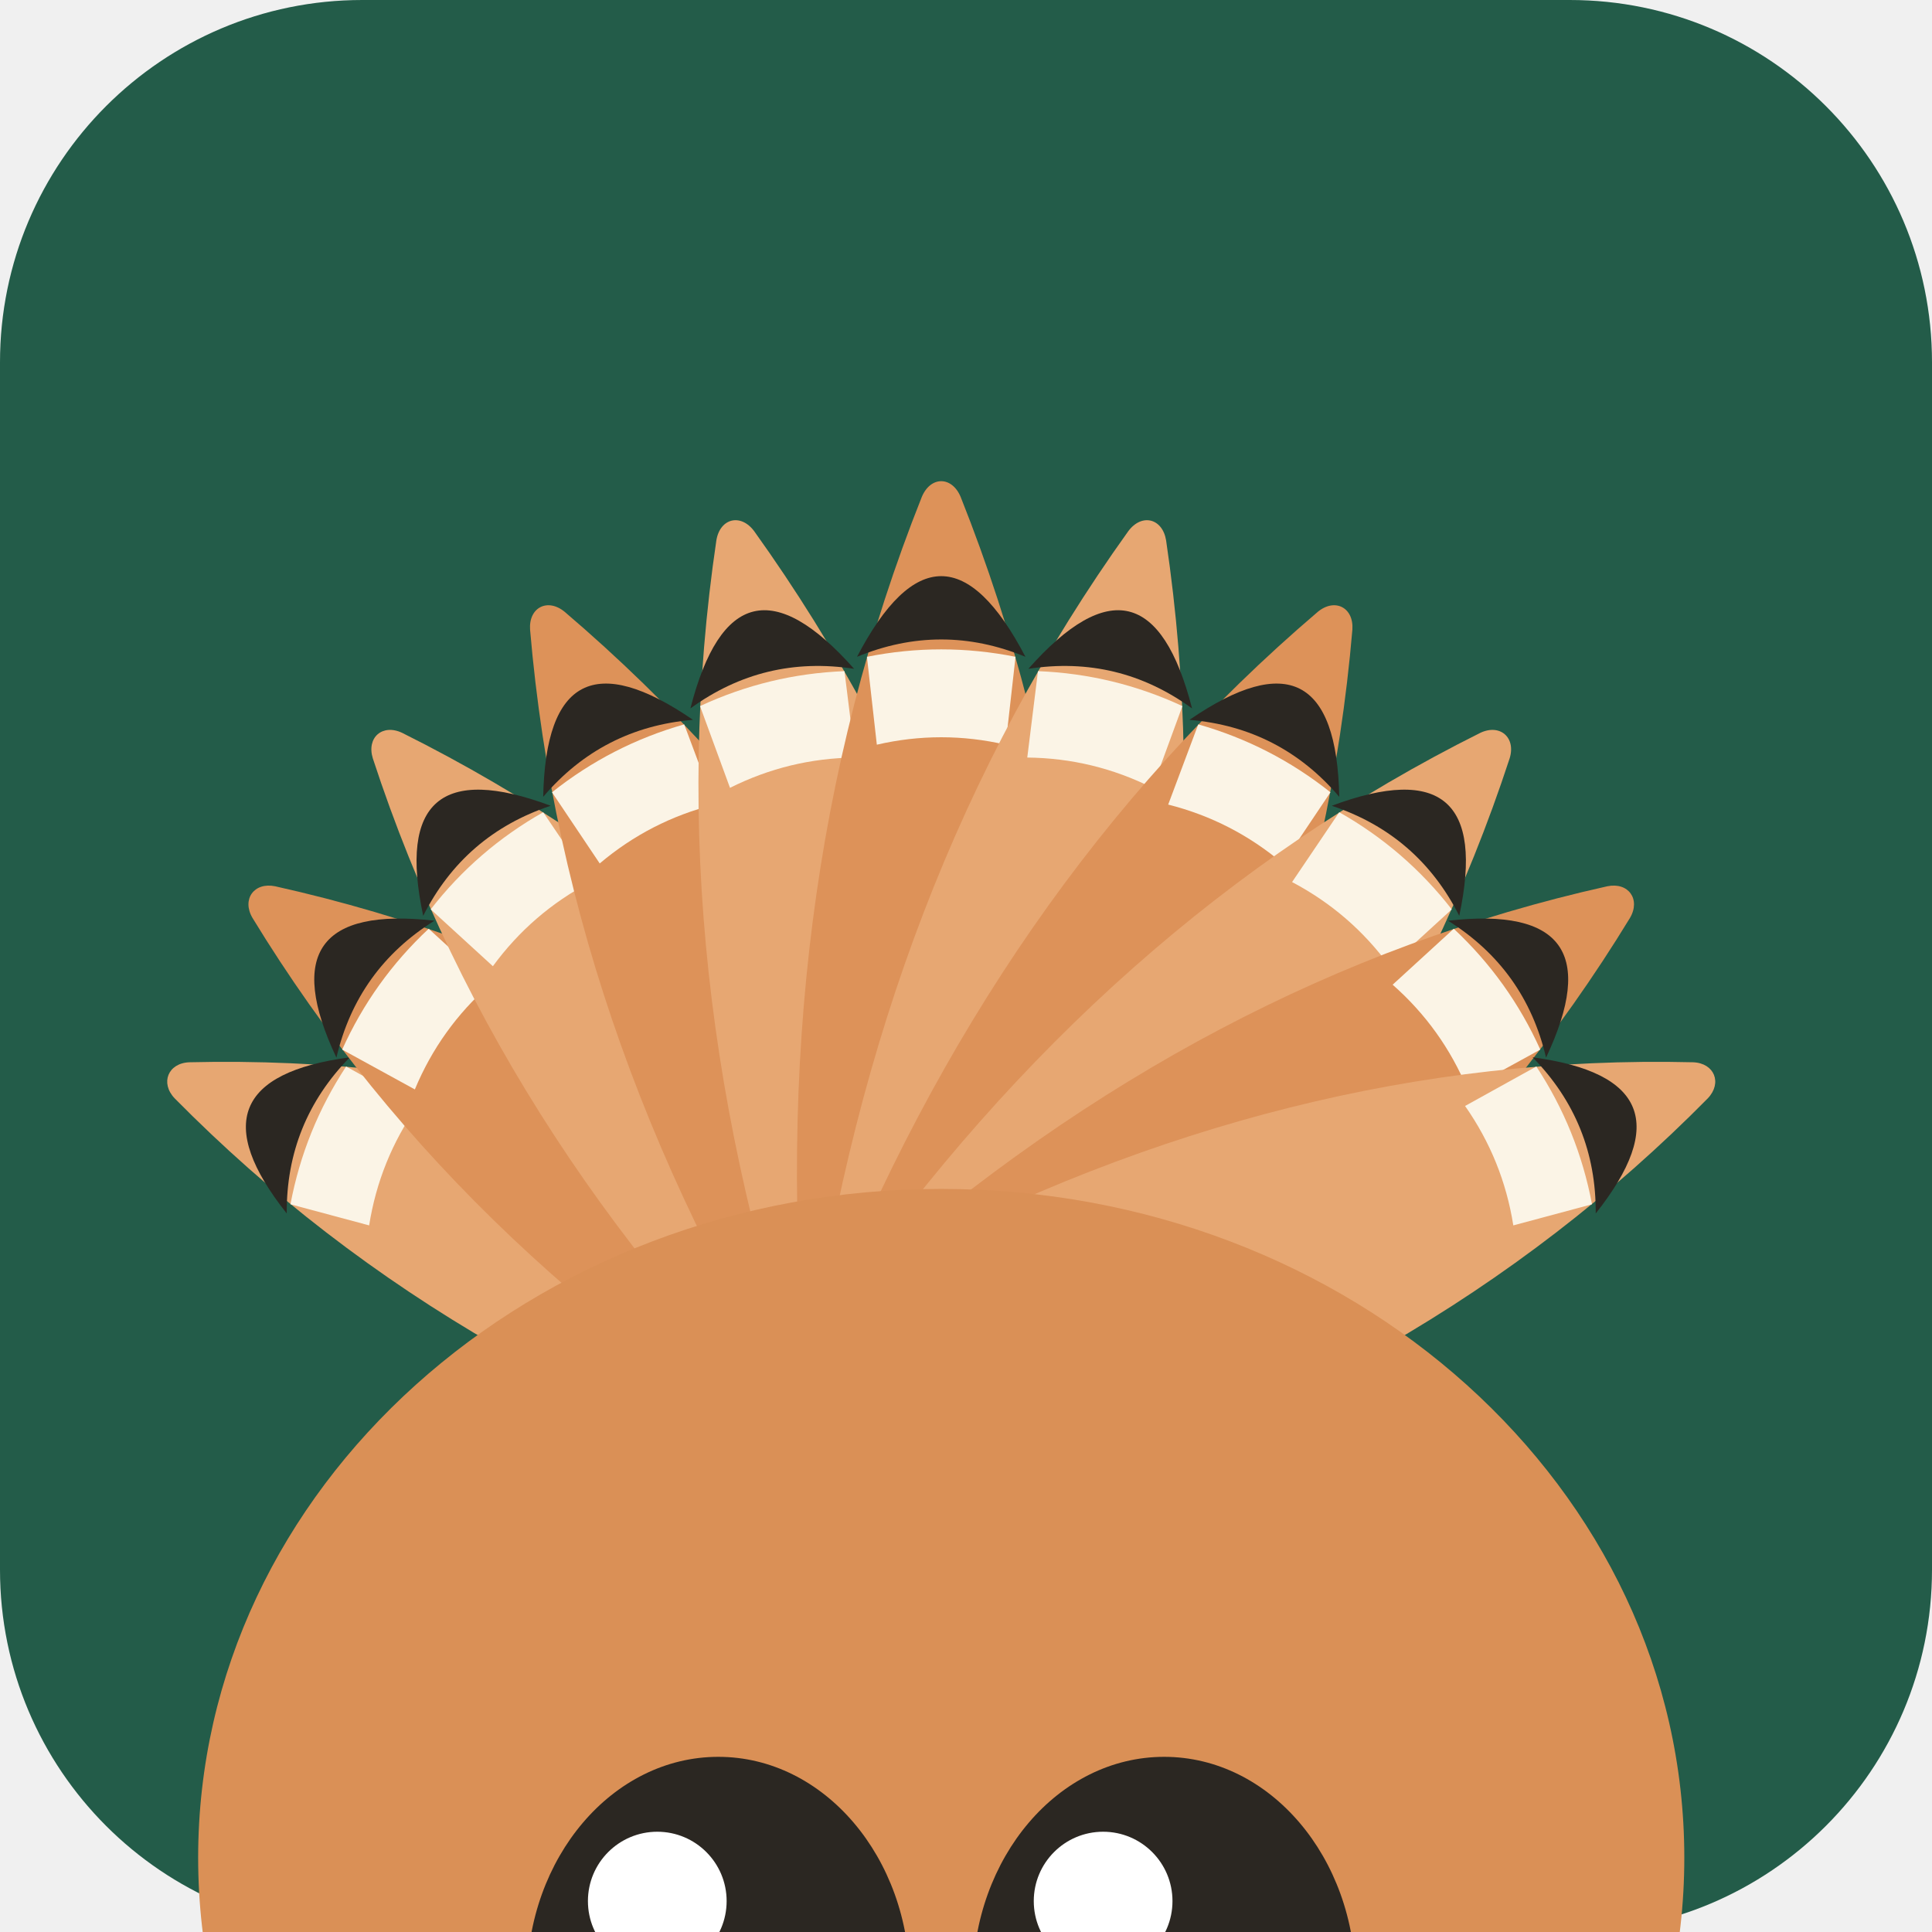
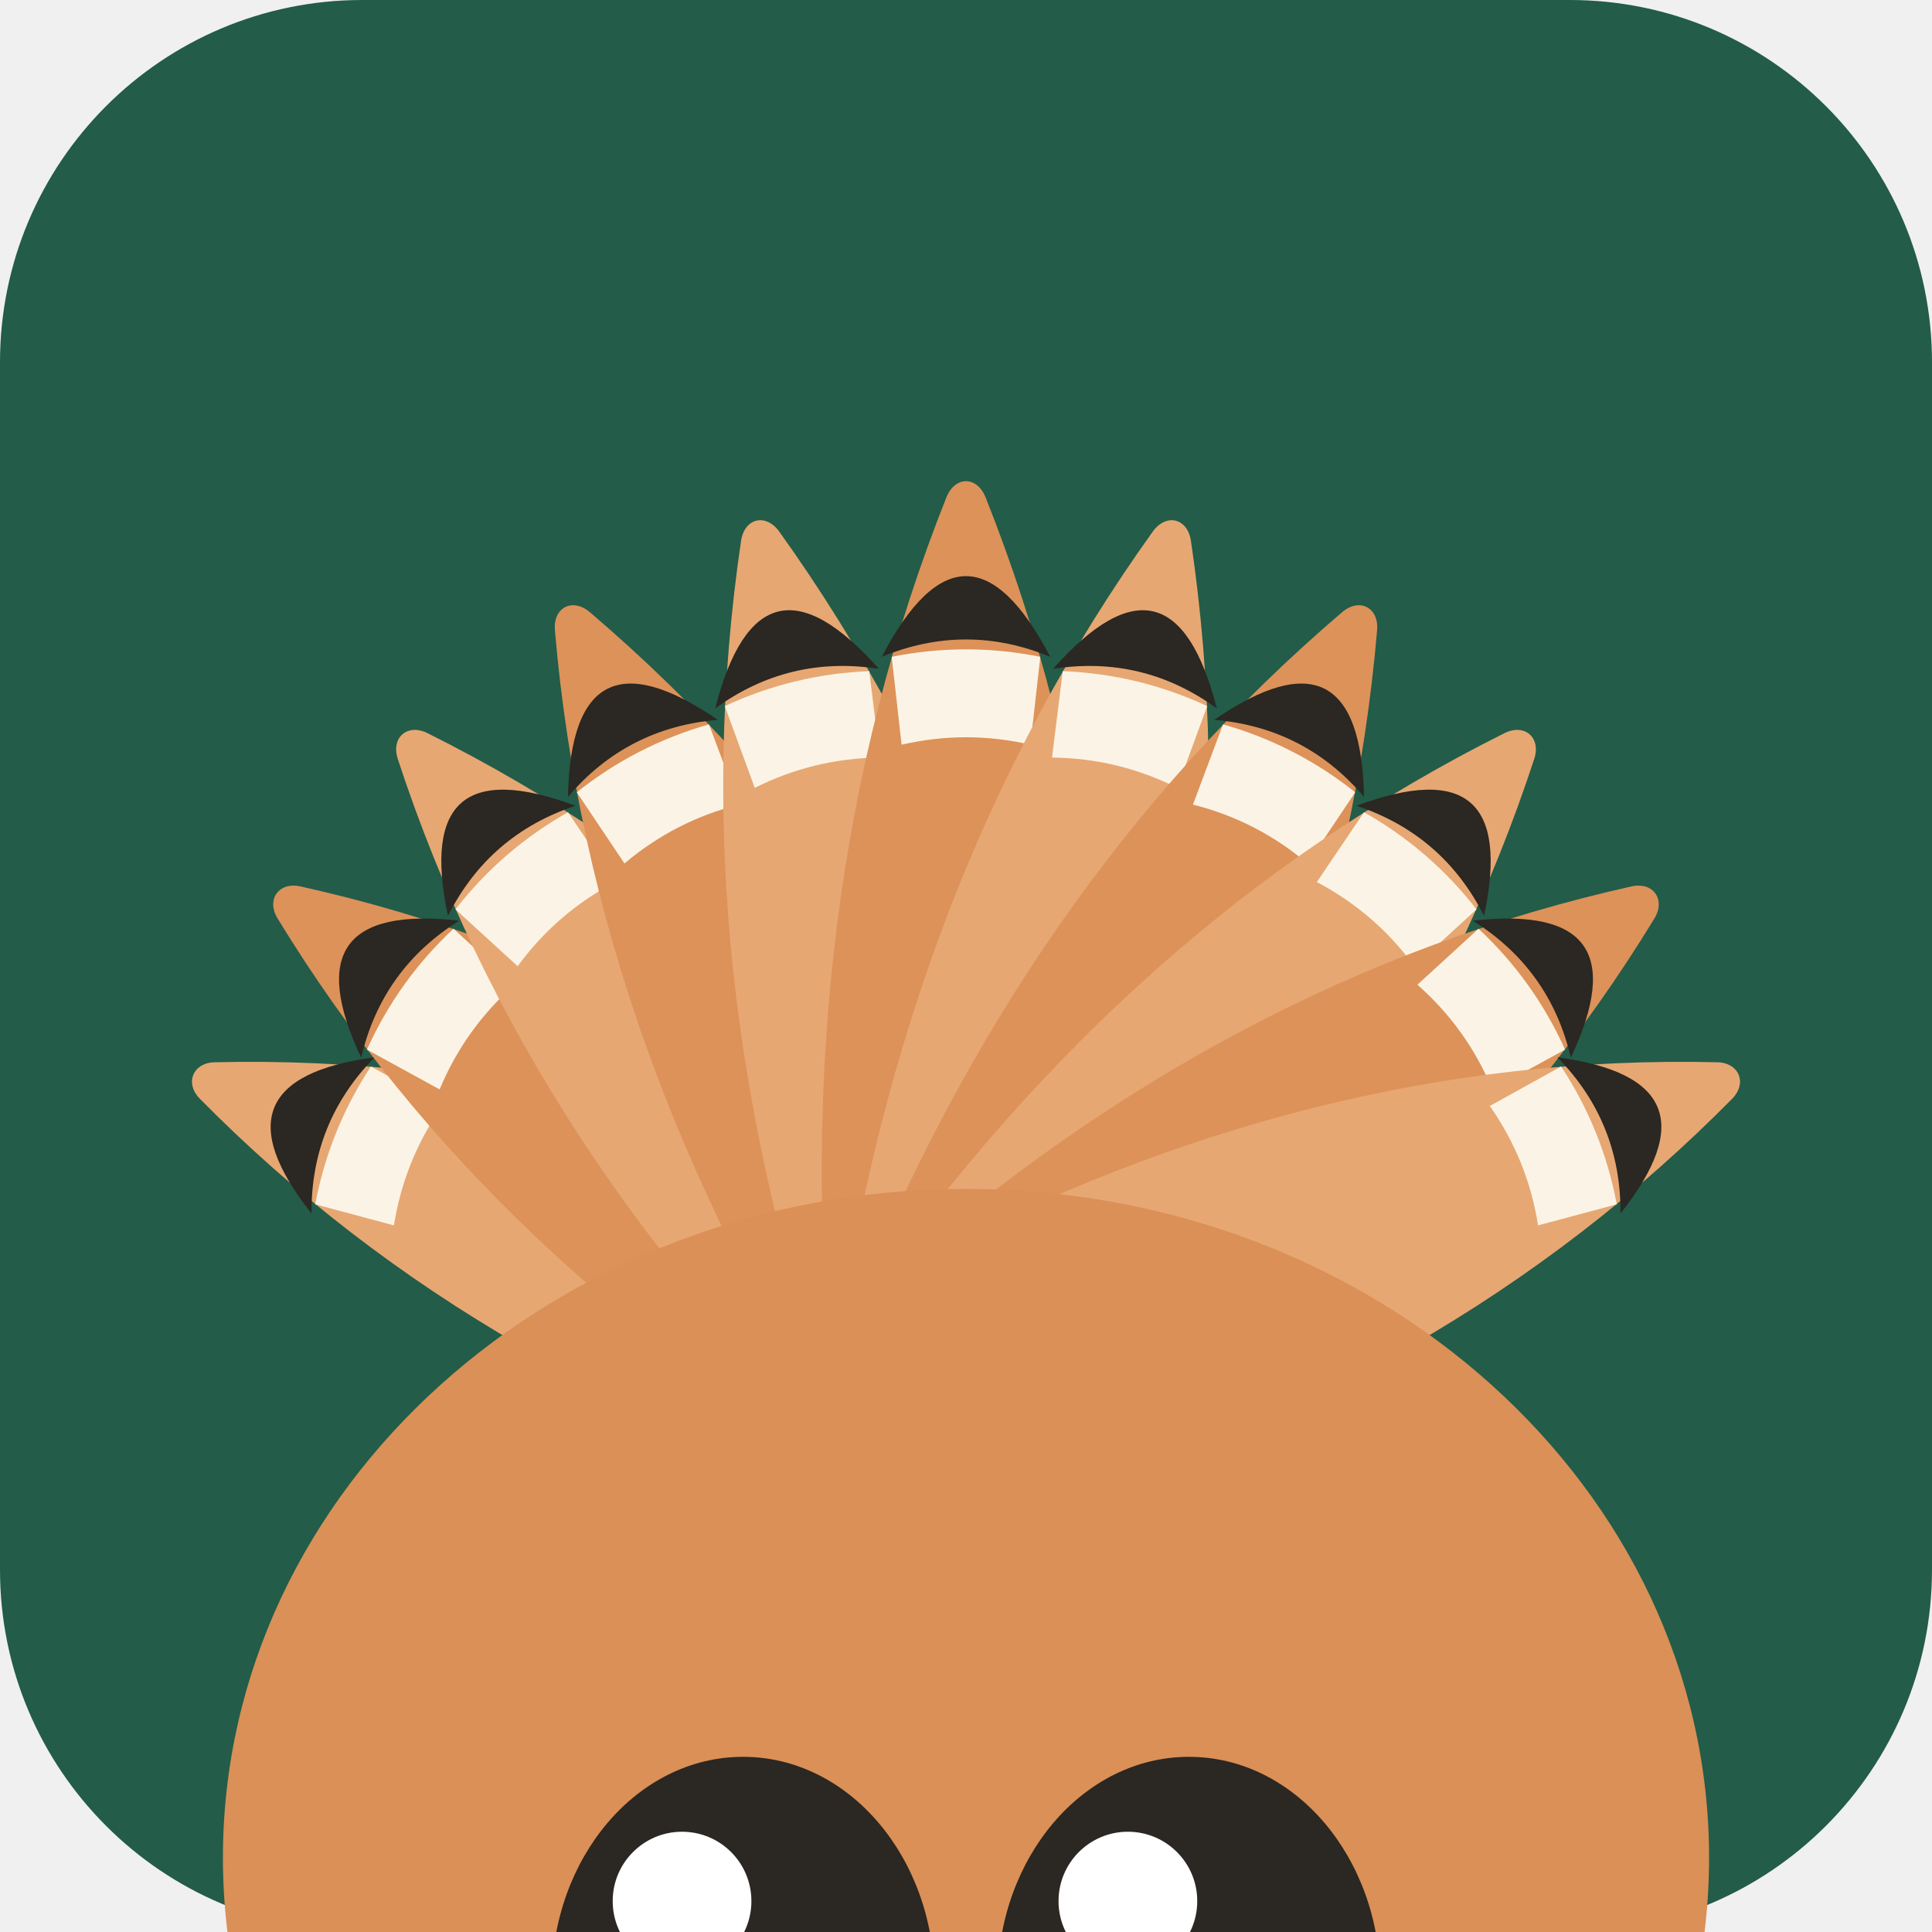
<svg xmlns="http://www.w3.org/2000/svg" width="512" height="512" viewBox="0 0 512 512" role="img" aria-label="Hoopoe">
  <rect width="512" height="512" rx="96" fill="#235C49" />
  <defs id="fx" />
  <g id="lit">
-     <g transform="translate(-144.410 124.718) scale(6.5641)">
+     <g transform="translate(-137.846 124.718) scale(6.5641)">
      <g transform="rotate(-68 60 37)">
        <path d="M54.6 37 Q52.71 18.978 59.214 3.94 C59.568 3.157 60.432 3.157 60.786 3.94 Q67.29 18.978 65.4 37 Z" fill="#E7A772" />
        <path d="M57 9.875 Q60 9.275 63 9.875 L62.6 13.14 Q60 12.54 57.4 13.14 Z" fill="#FBF4E6" />
        <path d="M56.6 9.875 Q60 3.885 63.4 9.875 Q60 8.475 56.6 9.875 Z" fill="#2B2722" />
      </g>
      <g transform="rotate(-54.4 60 37)">
        <path d="M54.6 37 Q52.71 18.665 59.214 3.365 C59.568 2.569 60.432 2.569 60.786 3.365 Q67.29 18.665 65.4 37 Z" fill="#DD9259" />
        <path d="M57 9.403 Q60 8.803 63 9.403 L62.6 12.725 Q60 12.125 57.4 12.725 Z" fill="#FBF4E6" />
        <path d="M56.6 9.403 Q60 3.309 63.4 9.403 Q60 8.003 56.6 9.403 Z" fill="#2B2722" />
      </g>
      <g transform="rotate(-40.8 60 37)">
        <path d="M54.6 37 Q52.71 18.352 59.214 2.79 C59.568 1.98 60.432 1.98 60.786 2.79 Q67.29 18.352 65.4 37 Z" fill="#E7A772" />
        <path d="M57 8.932 Q60 8.332 63 8.932 L62.6 12.31 Q60 11.71 57.4 12.31 Z" fill="#FBF4E6" />
        <path d="M56.6 8.932 Q60 2.733 63.4 8.932 Q60 7.532 56.6 8.932 Z" fill="#2B2722" />
      </g>
      <g transform="rotate(-27.2 60 37)">
        <path d="M54.6 37 Q52.71 18.038 59.214 2.215 C59.568 1.391 60.432 1.391 60.786 2.215 Q67.29 18.038 65.4 37 Z" fill="#DD9259" />
        <path d="M57 8.46 Q60 7.86 63 8.46 L62.6 11.895 Q60 11.295 57.4 11.895 Z" fill="#FBF4E6" />
        <path d="M56.6 8.46 Q60 2.157 63.4 8.46 Q60 7.06 56.6 8.46 Z" fill="#2B2722" />
      </g>
      <g transform="rotate(-13.6 60 37)">
        <path d="M54.6 37 Q52.71 17.725 59.214 1.64 C59.568 0.803 60.432 0.803 60.786 1.64 Q67.29 17.725 65.4 37 Z" fill="#E7A772" />
        <path d="M57 7.988 Q60 7.388 63 7.988 L62.6 11.48 Q60 10.88 57.4 11.48 Z" fill="#FBF4E6" />
        <path d="M56.6 7.988 Q60 1.581 63.4 7.988 Q60 6.588 56.6 7.988 Z" fill="#2B2722" />
      </g>
      <g transform="rotate(0 60 37)">
        <path d="M54.6 37 Q52.71 17.411 59.214 1.066 C59.568 0.214 60.432 0.214 60.786 1.066 Q67.29 17.411 65.4 37 Z" fill="#DD9259" />
        <path d="M57 7.517 Q60 6.917 63 7.517 L62.6 11.065 Q60 10.465 57.4 11.065 Z" fill="#FBF4E6" />
        <path d="M56.6 7.517 Q60 1.005 63.4 7.517 Q60 6.117 56.6 7.517 Z" fill="#2B2722" />
      </g>
      <g transform="rotate(13.6 60 37)">
        <path d="M54.6 37 Q52.71 17.725 59.214 1.64 C59.568 0.803 60.432 0.803 60.786 1.64 Q67.29 17.725 65.4 37 Z" fill="#E7A772" />
        <path d="M57 7.988 Q60 7.388 63 7.988 L62.6 11.48 Q60 10.88 57.4 11.48 Z" fill="#FBF4E6" />
        <path d="M56.6 7.988 Q60 1.581 63.4 7.988 Q60 6.588 56.6 7.988 Z" fill="#2B2722" />
      </g>
      <g transform="rotate(27.2 60 37)">
        <path d="M54.6 37 Q52.71 18.038 59.214 2.215 C59.568 1.391 60.432 1.391 60.786 2.215 Q67.29 18.038 65.4 37 Z" fill="#DD9259" />
        <path d="M57 8.46 Q60 7.86 63 8.46 L62.6 11.895 Q60 11.295 57.4 11.895 Z" fill="#FBF4E6" />
        <path d="M56.6 8.46 Q60 2.157 63.4 8.46 Q60 7.06 56.6 8.46 Z" fill="#2B2722" />
      </g>
      <g transform="rotate(40.8 60 37)">
        <path d="M54.6 37 Q52.71 18.352 59.214 2.79 C59.568 1.98 60.432 1.98 60.786 2.79 Q67.29 18.352 65.4 37 Z" fill="#E7A772" />
        <path d="M57 8.932 Q60 8.332 63 8.932 L62.6 12.31 Q60 11.71 57.4 12.31 Z" fill="#FBF4E6" />
        <path d="M56.6 8.932 Q60 2.733 63.4 8.932 Q60 7.532 56.6 8.932 Z" fill="#2B2722" />
      </g>
      <g transform="rotate(54.4 60 37)">
        <path d="M54.6 37 Q52.71 18.665 59.214 3.365 C59.568 2.569 60.432 2.569 60.786 3.365 Q67.29 18.665 65.4 37 Z" fill="#DD9259" />
        <path d="M57 9.403 Q60 8.803 63 9.403 L62.6 12.725 Q60 12.125 57.4 12.725 Z" fill="#FBF4E6" />
        <path d="M56.6 9.403 Q60 3.309 63.4 9.403 Q60 8.003 56.6 9.403 Z" fill="#2B2722" />
      </g>
      <g transform="rotate(68 60 37)">
        <path d="M54.6 37 Q52.71 18.978 59.214 3.94 C59.568 3.157 60.432 3.157 60.786 3.94 Q67.29 18.978 65.4 37 Z" fill="#E7A772" />
        <path d="M57 9.875 Q60 9.275 63 9.875 L62.6 13.14 Q60 12.54 57.4 13.14 Z" fill="#FBF4E6" />
        <path d="M56.6 9.875 Q60 3.885 63.4 9.875 Q60 8.475 56.6 9.875 Z" fill="#2B2722" />
      </g>
      <ellipse cx="60" cy="56" rx="30" ry="27" fill="#DA9056" />
      <path d="M58.2 62.5 Q57.5 67.45 58.9 72.85 L61.1 72.85 Q62.5 67.45 61.8 62.5 Q60 61.2 58.2 62.5 Z" fill="#4A4038" />
      <path d="M58.9 72.85 Q59.3 76.45 60 78.7 Q60.7 76.45 61.1 72.85 Z" fill="#4A4038" />
      <ellipse cx="51" cy="61" rx="7.728" ry="9.072" fill="#2B2722" />
      <circle cx="48.536" cy="57.752" r="2.8" fill="#FFFFFF" />
      <circle cx="53.016" cy="63.016" r="1.232" fill="#FFFFFF" opacity="0.85" />
      <ellipse cx="69" cy="61" rx="7.728" ry="9.072" fill="#2B2722" />
      <circle cx="66.536" cy="57.752" r="2.8" fill="#FFFFFF" />
      <circle cx="71.016" cy="63.016" r="1.232" fill="#FFFFFF" opacity="0.85" />
    </g>
  </g>
</svg>
